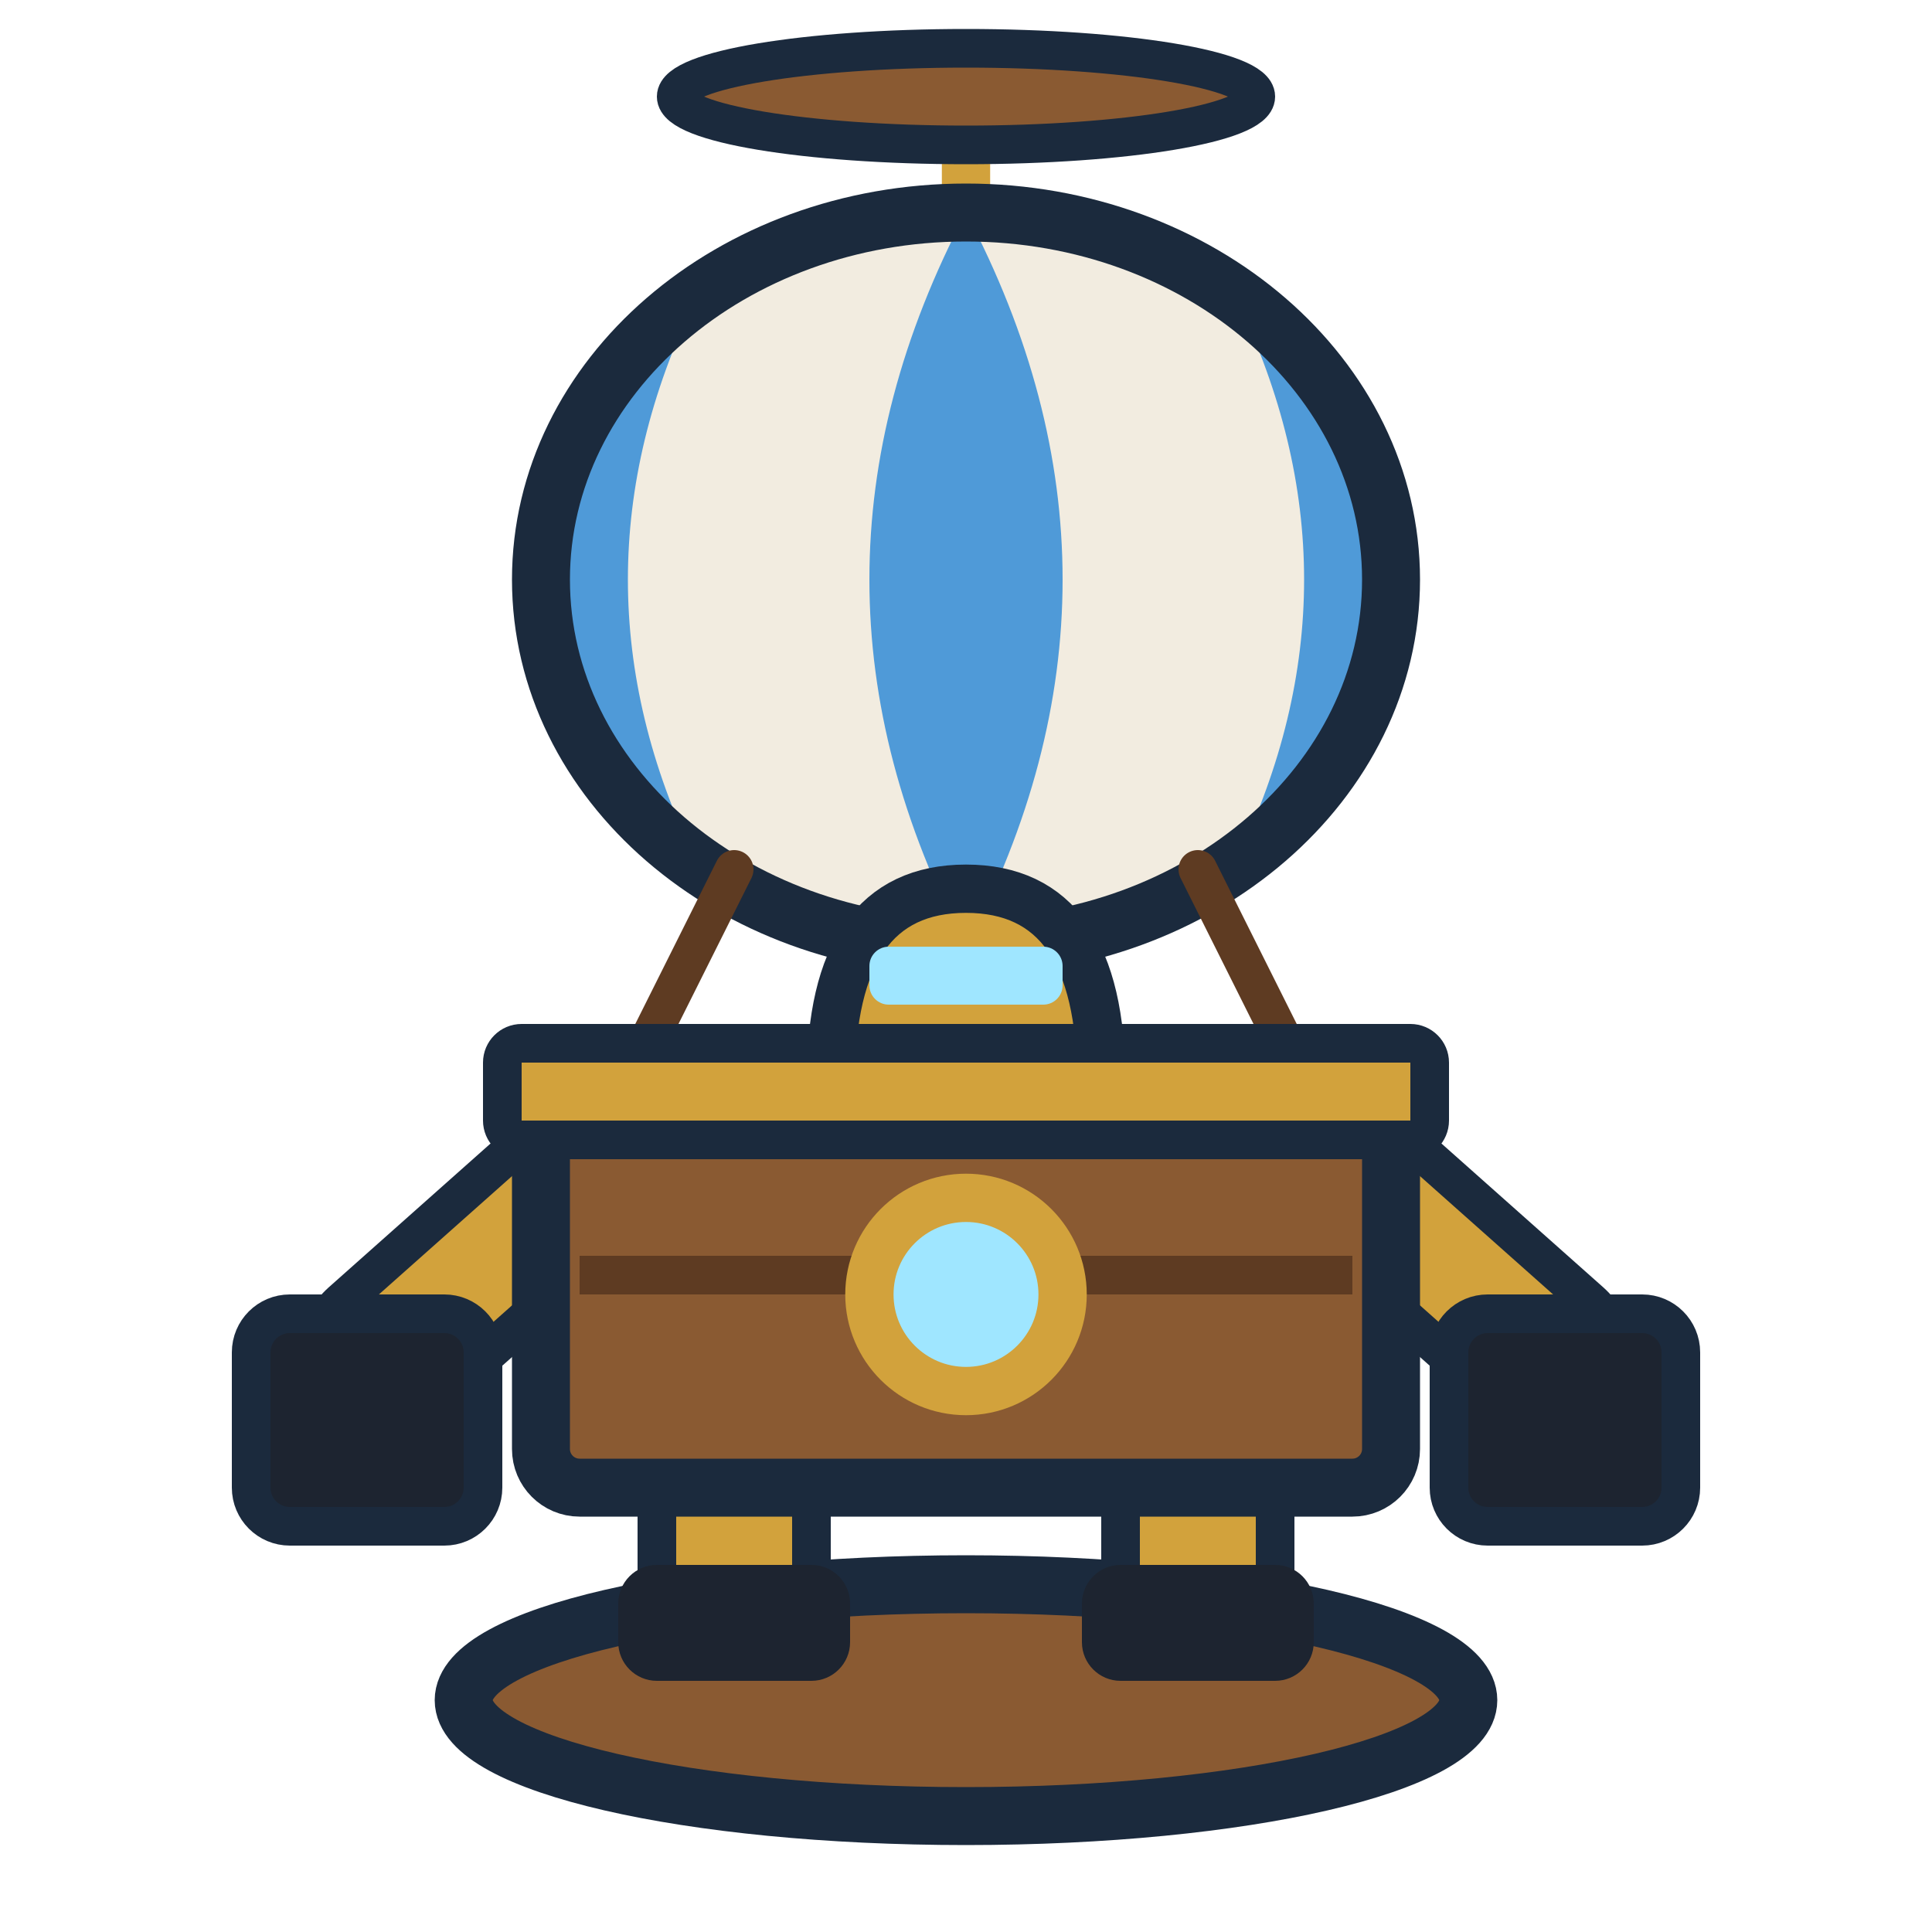
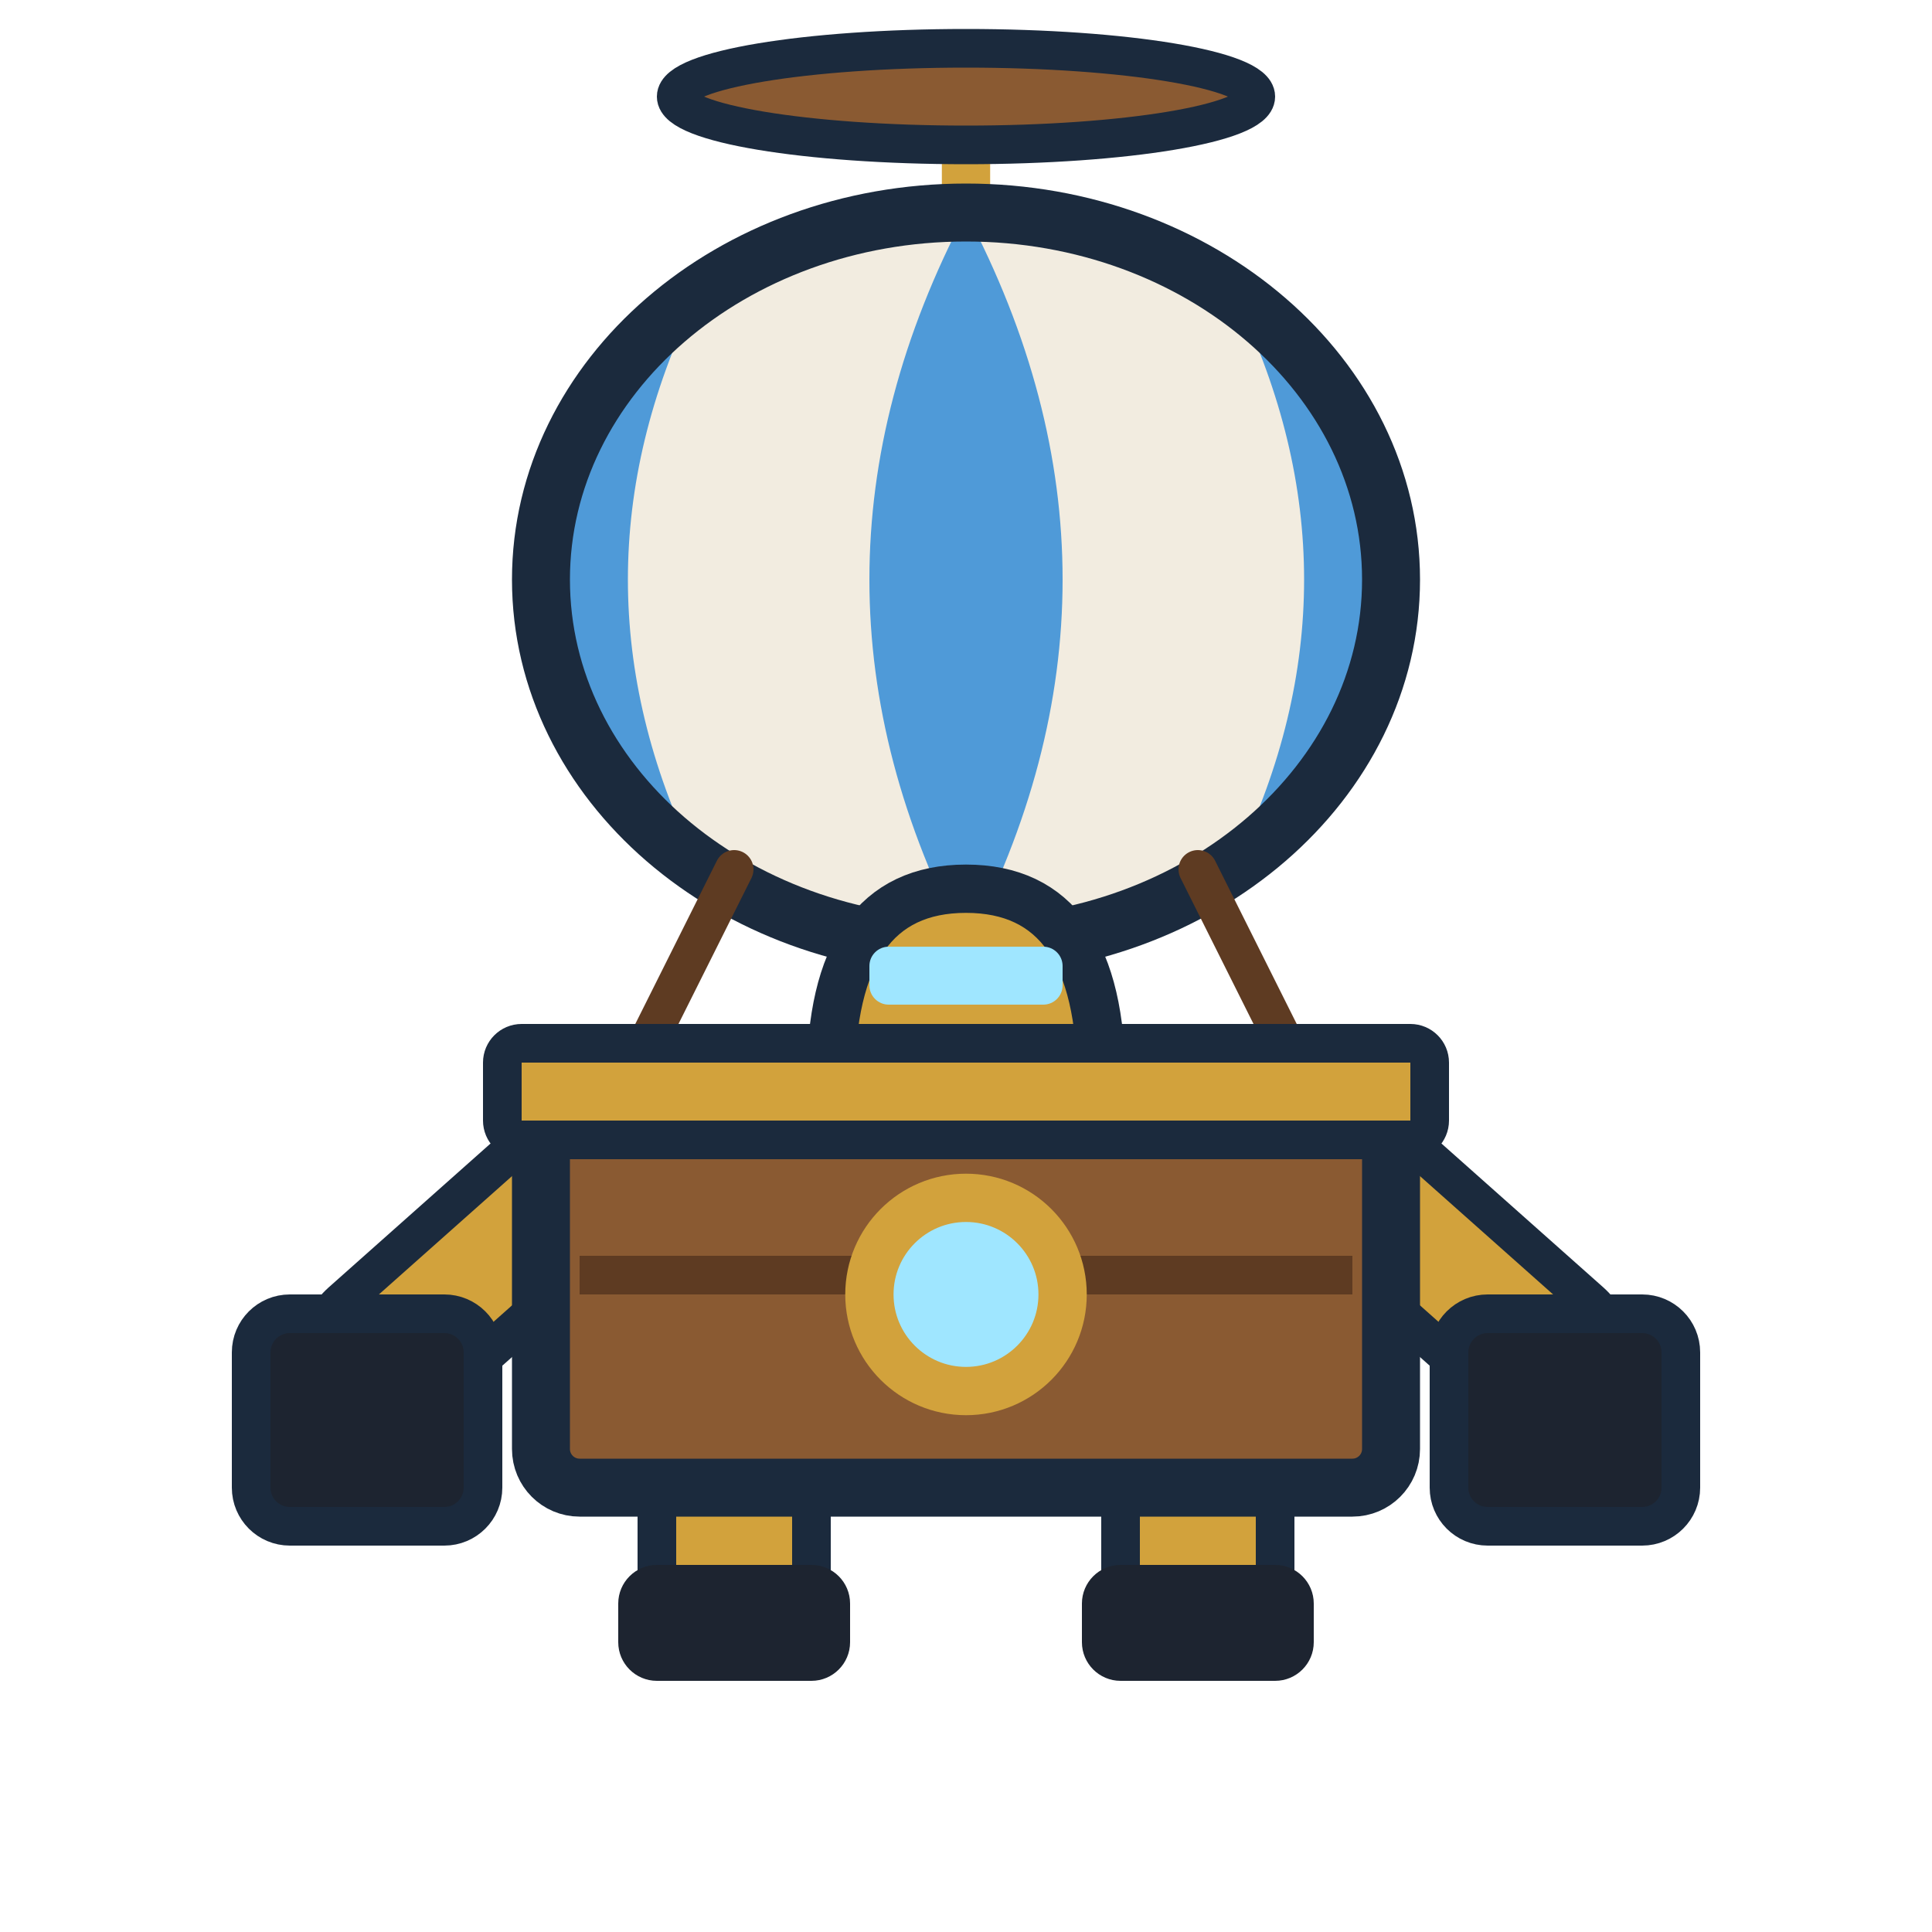
<svg xmlns="http://www.w3.org/2000/svg" viewBox="0 0 100 100">
-   <ellipse cx="50" cy="88" rx="26" ry="6" fill="#8a5a32" stroke="#1b2a3d" stroke-width="3" />
  <path d="M50 12 V6" stroke="#d2a23c" stroke-width="2.5" />
  <ellipse cx="50" cy="5" rx="15" ry="2.5" fill="#8a5a32" stroke="#1b2a3d" stroke-width="2" />
  <ellipse cx="50" cy="30" rx="22" ry="19" fill="#f2ece0" />
  <path d="M50 11 Q40 30 50 49 Q60 30 50 11 Z" fill="#4f9ad8" />
  <path d="M36 15.5 Q29 30 36 44.5 Q31 40 29 30 Q30 20 36 15.5 Z M64 15.5 Q71 30 64 44.5 Q69 40 71 30 Q70 20 64 15.5 Z" fill="#4f9ad8" />
  <ellipse cx="50" cy="30" rx="22" ry="19" fill="none" stroke="#1b2a3d" stroke-width="3" />
  <path d="M38 45 L33 55 M62 45 L67 55" stroke="#5e3b22" stroke-width="2" stroke-linecap="round" />
  <path d="M43 56 Q43 46 50 46 Q57 46 57 56 Z" fill="#d2a23c" stroke="#1b2a3d" stroke-width="2.5" stroke-linejoin="round" />
  <rect x="45" y="49" width="10" height="3" rx="1" fill="#9fe6ff" />
  <path d="M38 76 V82 M62 76 V82" stroke="#1b2a3d" stroke-width="10" />
  <path d="M38 76 V82 M62 76 V82" stroke="#d2a23c" stroke-width="6" />
  <rect x="32" y="81" width="12" height="6" rx="2" fill="#1d2430" />
  <rect x="56" y="81" width="12" height="6" rx="2" fill="#1d2430" />
  <path d="M29 62 L20 70 M71 62 L80 70" stroke="#1b2a3d" stroke-width="9" stroke-linecap="round" />
  <path d="M29 62 L20 70 M71 62 L80 70" stroke="#d2a23c" stroke-width="5" stroke-linecap="round" />
  <rect x="13" y="68" width="12" height="11" rx="2" fill="#1d2430" stroke="#1b2a3d" stroke-width="2" />
  <rect x="75" y="68" width="12" height="11" rx="2" fill="#1d2430" stroke="#1b2a3d" stroke-width="2" />
  <rect x="28" y="56" width="44" height="21" rx="2" fill="#8a5a32" stroke="#1b2a3d" stroke-width="3" />
  <path d="M30 66 H70" stroke="#5e3b22" stroke-width="2" />
  <rect x="26" y="54" width="48" height="5" rx="1" fill="#d2a23c" stroke="#1b2a3d" stroke-width="2" />
  <circle cx="50" cy="67" r="5" fill="#9fe6ff" stroke="#d2a23c" stroke-width="2.5" />
</svg>
